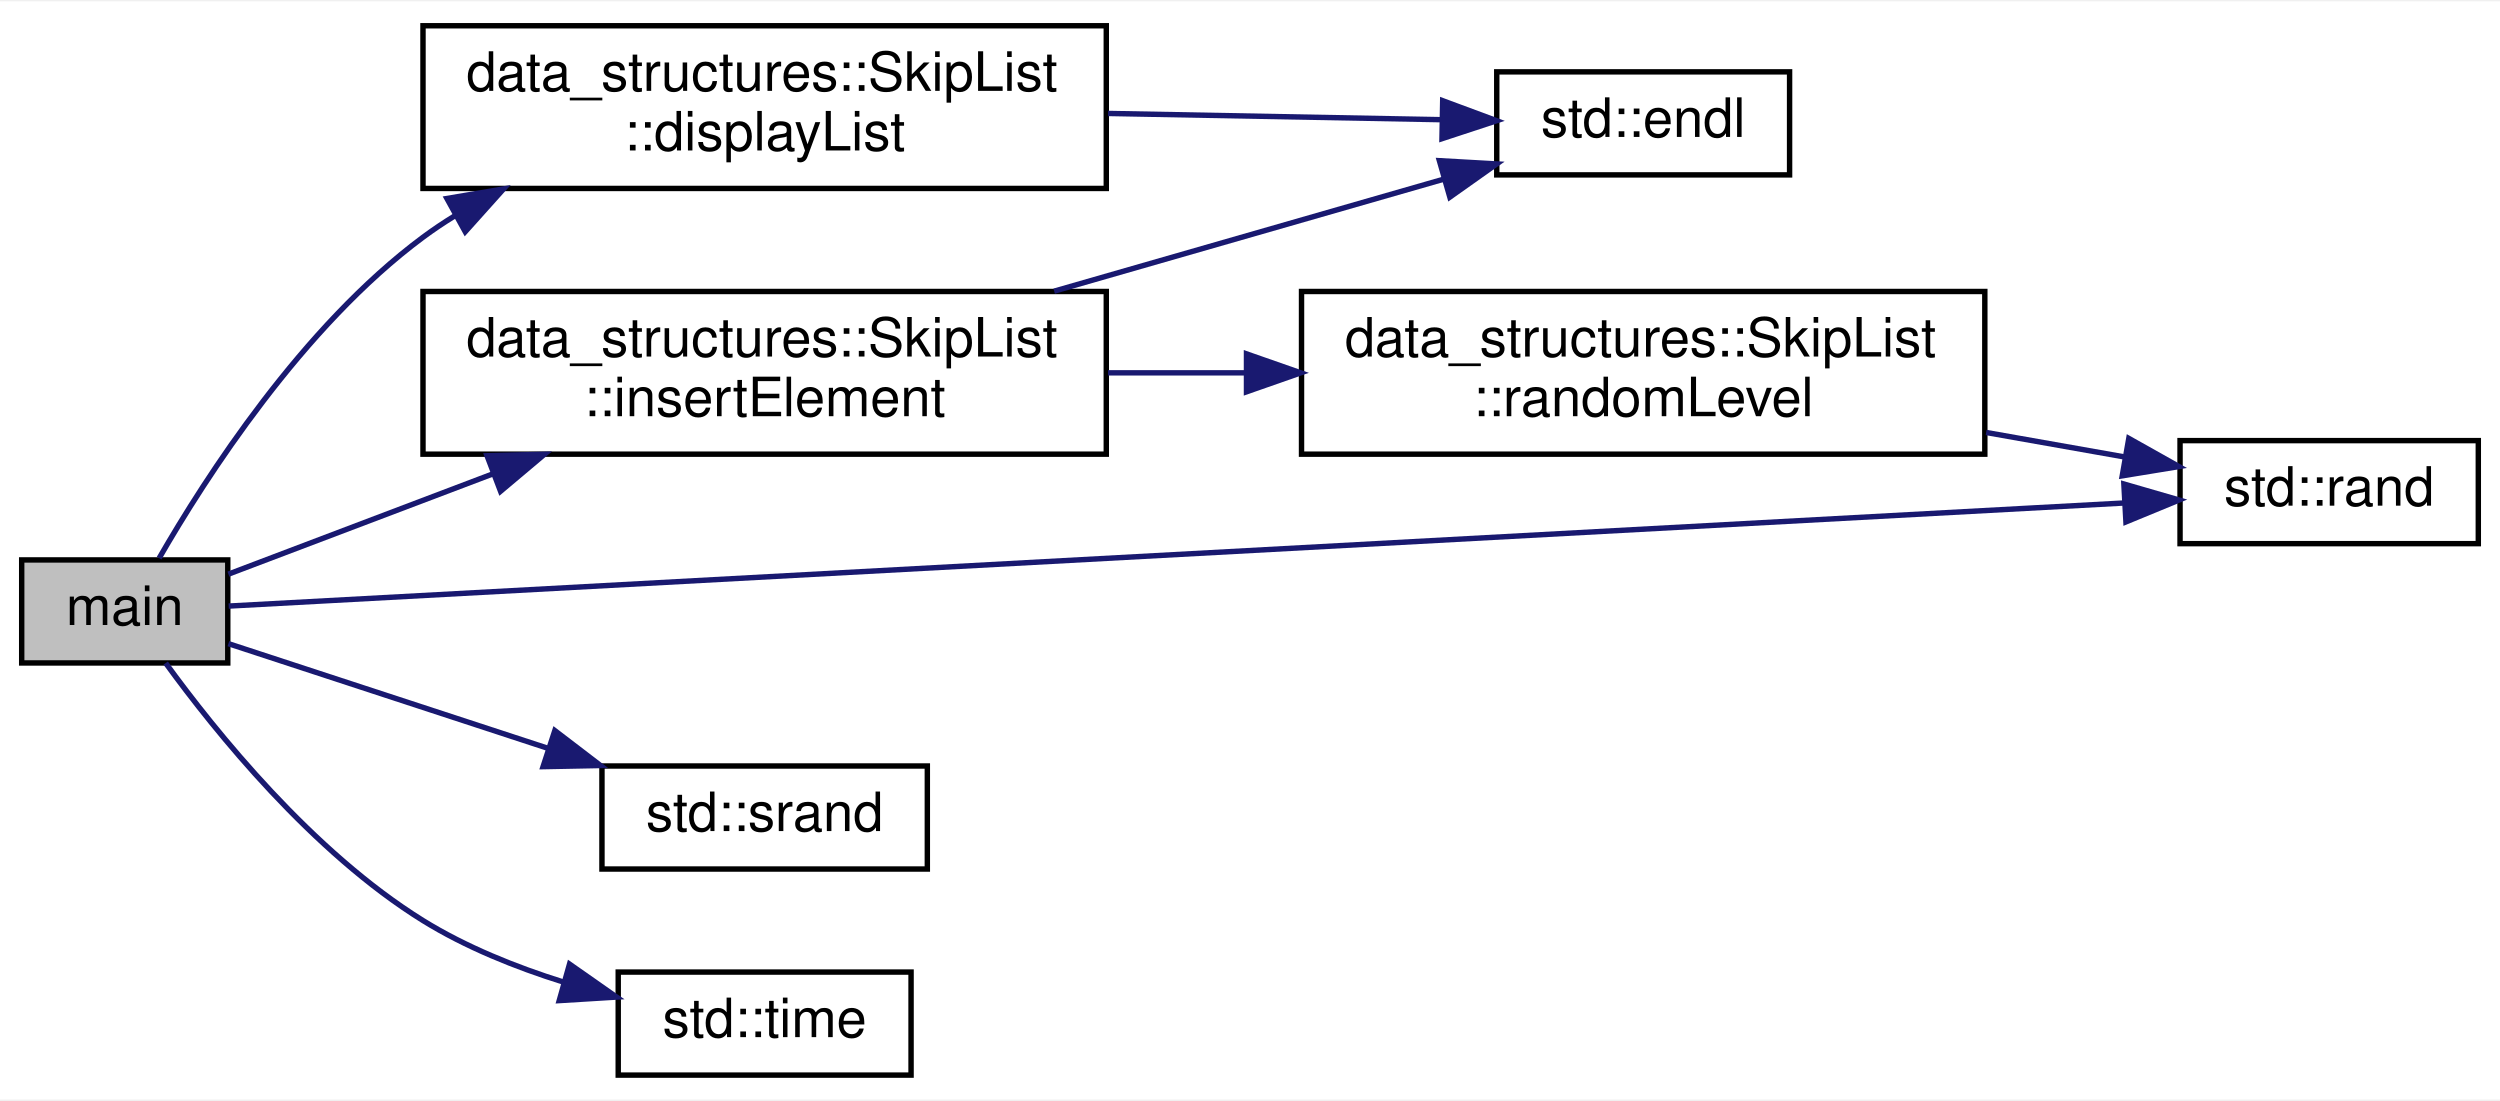
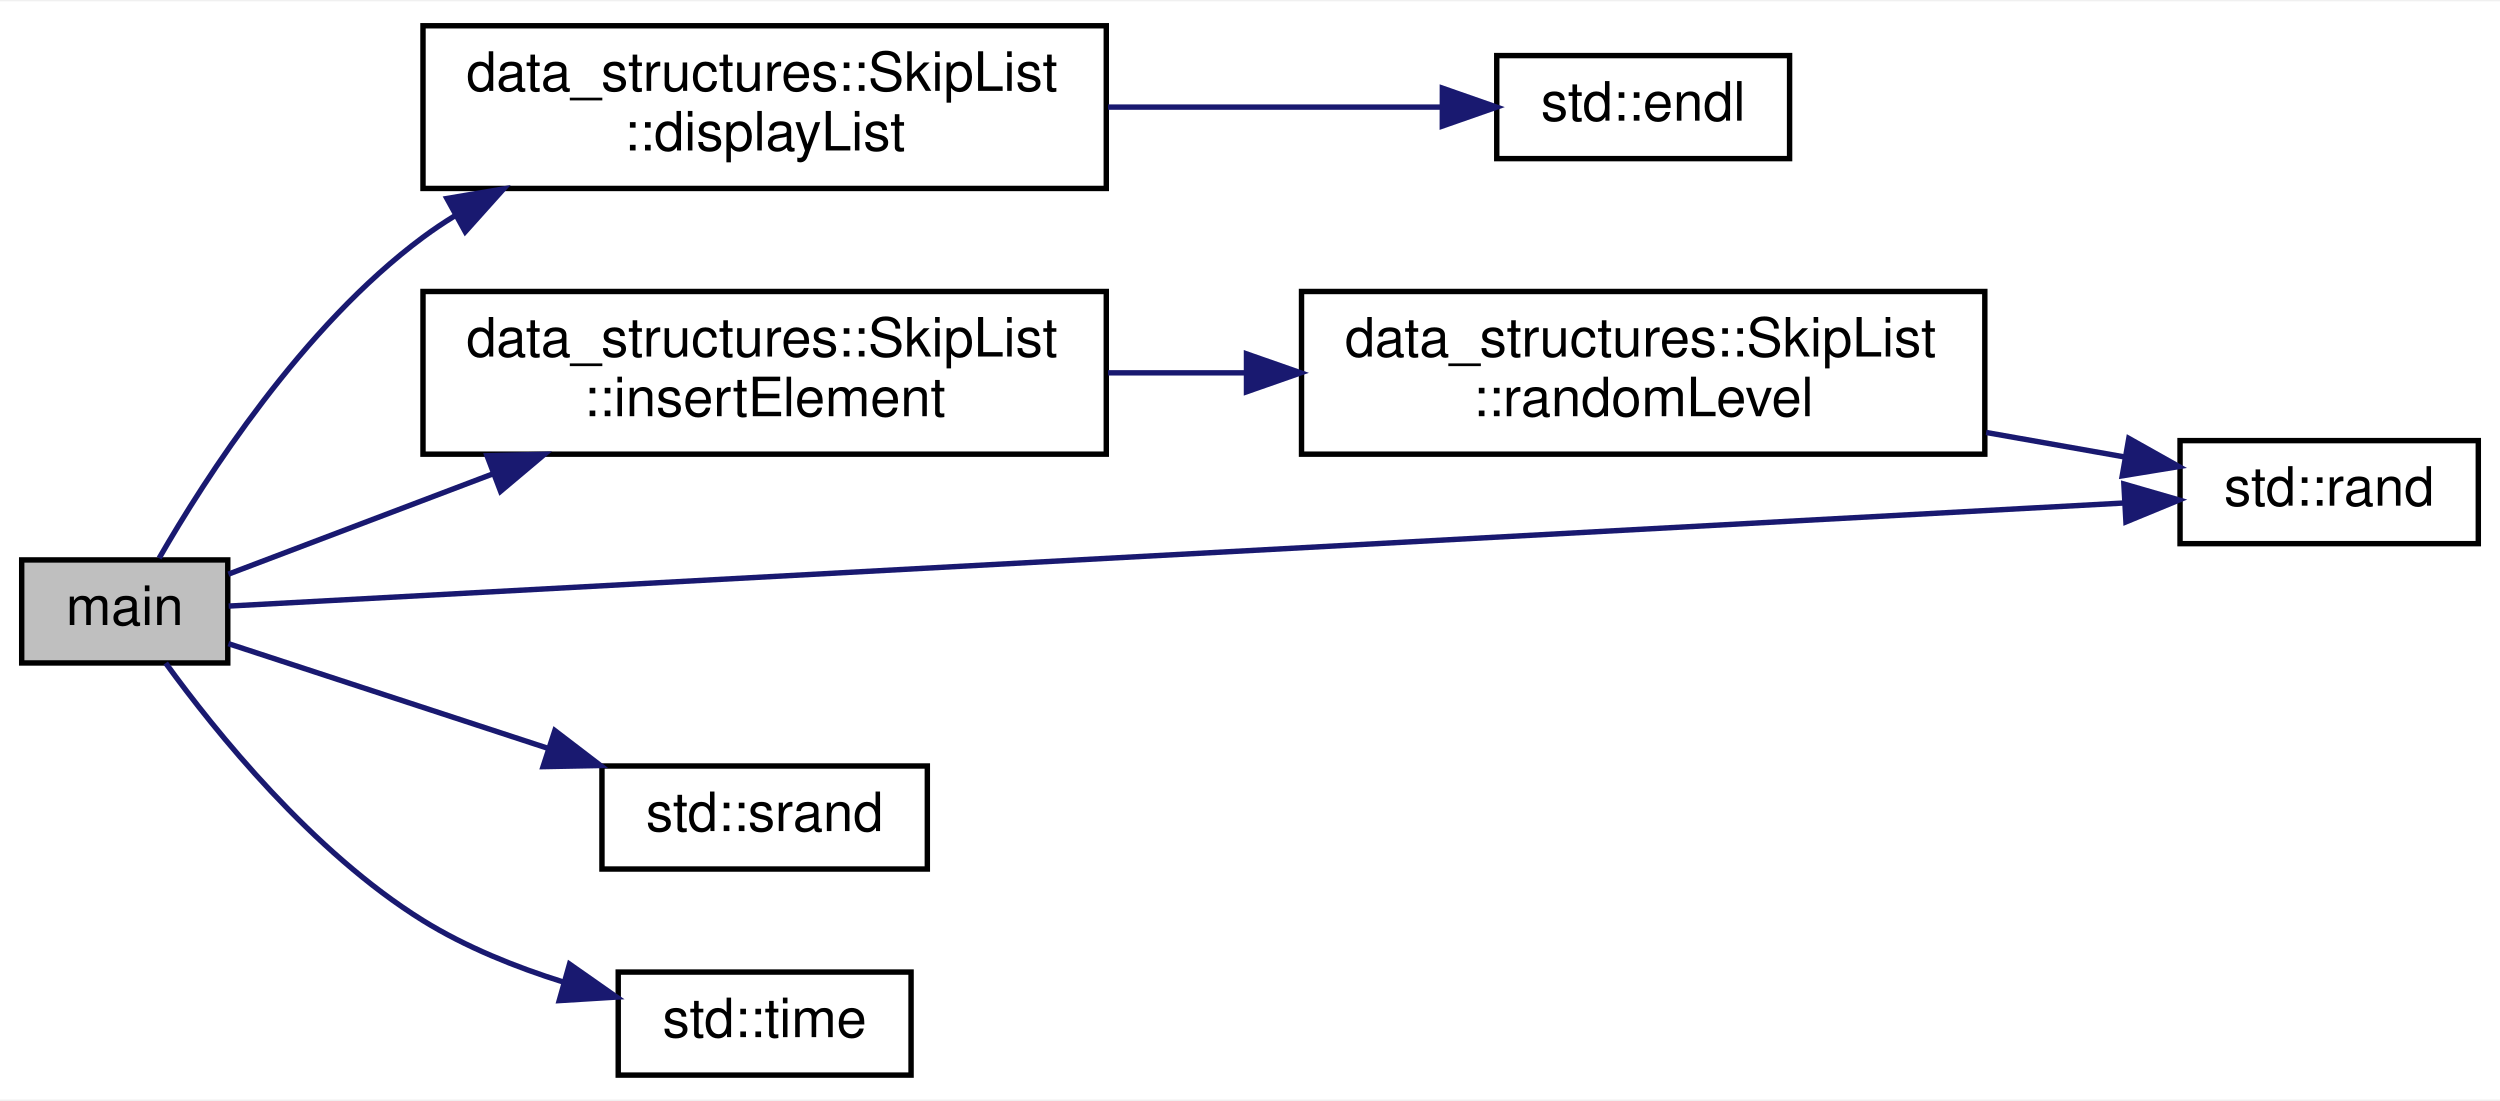
<svg xmlns="http://www.w3.org/2000/svg" xmlns:xlink="http://www.w3.org/1999/xlink" width="461pt" height="203pt" viewBox="0.00 0.00 461.00 202.50">
  <g id="graph0" class="graph" transform="scale(1 1) rotate(0) translate(4 198.5)">
    <polygon fill="white" stroke="transparent" points="-4,4 -4,-198.5 457,-198.5 457,4 -4,4" />
    <g id="node1" class="node">
      <g id="a_node1">
        <a xlink:title=" ">
          <polygon fill="#bfbfbf" stroke="black" points="0,-76.5 0,-95.5 38,-95.5 38,-76.5 0,-76.5" />
          <text text-anchor="middle" x="19" y="-83.5" font-family="Helvetica,sans-Serif" font-size="10.00">main</text>
        </a>
      </g>
    </g>
    <g id="node2" class="node">
      <g id="a_node2">
        <a xlink:href="../../d4/d90/classdata__structures_1_1_skip_list.html#a812611f80b8079268dbb19cc4e9bee5c" target="_top" xlink:title=" ">
          <polygon fill="white" stroke="black" points="74,-164 74,-194 200,-194 200,-164 74,-164" />
          <text text-anchor="start" x="82" y="-182" font-family="Helvetica,sans-Serif" font-size="10.00">data_structures::SkipList</text>
          <text text-anchor="middle" x="137" y="-171" font-family="Helvetica,sans-Serif" font-size="10.00">::displayList</text>
        </a>
      </g>
    </g>
    <g id="edge1" class="edge">
      <path fill="none" stroke="midnightblue" d="M25.35,-95.83C33.85,-110.59 51.76,-138.51 74,-155 75.85,-156.37 77.78,-157.67 79.78,-158.9" />
      <polygon fill="midnightblue" stroke="midnightblue" points="78.41,-162.15 88.86,-163.91 81.79,-156.02 78.41,-162.15" />
    </g>
    <g id="node4" class="node">
      <g id="a_node4">
        <a xlink:href="../../d4/d90/classdata__structures_1_1_skip_list.html#a40a4042bdf0b6683b5f21ae7854de8a9" target="_top" xlink:title=" ">
          <polygon fill="white" stroke="black" points="74,-115 74,-145 200,-145 200,-115 74,-115" />
          <text text-anchor="start" x="82" y="-133" font-family="Helvetica,sans-Serif" font-size="10.00">data_structures::SkipList</text>
          <text text-anchor="middle" x="137" y="-122" font-family="Helvetica,sans-Serif" font-size="10.00">::insertElement</text>
        </a>
      </g>
    </g>
    <g id="edge3" class="edge">
      <path fill="none" stroke="midnightblue" d="M38.12,-92.88C51.24,-97.85 69.64,-104.83 86.94,-111.39" />
      <polygon fill="midnightblue" stroke="midnightblue" points="85.81,-114.71 96.4,-114.98 88.3,-108.16 85.81,-114.71" />
    </g>
    <g id="node6" class="node">
      <g id="a_node6">
        <a target="_blank" xlink:href="http://en.cppreference.com/w/cpp/numeric/random/rand.html#" xlink:title=" ">
          <polygon fill="white" stroke="black" points="398,-98.5 398,-117.5 453,-117.5 453,-98.5 398,-98.5" />
          <text text-anchor="middle" x="425.5" y="-105.5" font-family="Helvetica,sans-Serif" font-size="10.00">std::rand</text>
        </a>
      </g>
    </g>
-     <g id="edge7" class="edge">
+     <g id="edge6" class="edge">
      <path fill="none" stroke="midnightblue" d="M38.17,-86.99C100.08,-90.36 303.67,-101.43 387.71,-106" />
      <polygon fill="midnightblue" stroke="midnightblue" points="387.64,-109.5 397.82,-106.55 388.02,-102.51 387.64,-109.5" />
    </g>
    <g id="node7" class="node">
      <g id="a_node7">
        <a target="_blank" xlink:href="http://en.cppreference.com/w/cpp/numeric/random/srand.html#" xlink:title=" ">
          <polygon fill="white" stroke="black" points="107,-38.5 107,-57.5 167,-57.5 167,-38.5 107,-38.5" />
          <text text-anchor="middle" x="137" y="-45.5" font-family="Helvetica,sans-Serif" font-size="10.00">std::srand</text>
        </a>
      </g>
    </g>
-     <g id="edge8" class="edge">
+     <g id="edge7" class="edge">
      <path fill="none" stroke="midnightblue" d="M38.12,-80.06C53.82,-74.92 77.08,-67.3 96.98,-60.78" />
      <polygon fill="midnightblue" stroke="midnightblue" points="98.31,-64.03 106.73,-57.59 96.14,-57.38 98.31,-64.03" />
    </g>
    <g id="node8" class="node">
      <g id="a_node8">
        <a target="_blank" xlink:href="http://en.cppreference.com/w/cpp/chrono/c/time.html#" xlink:title=" ">
          <polygon fill="white" stroke="black" points="110,-0.5 110,-19.5 164,-19.5 164,-0.5 110,-0.5" />
          <text text-anchor="middle" x="137" y="-7.5" font-family="Helvetica,sans-Serif" font-size="10.00">std::time</text>
        </a>
      </g>
    </g>
-     <g id="edge9" class="edge">
+     <g id="edge8" class="edge">
      <path fill="none" stroke="midnightblue" d="M26.55,-76.48C35.73,-63.84 53.61,-41.64 74,-29 81.86,-24.13 91.05,-20.43 99.92,-17.65" />
      <polygon fill="midnightblue" stroke="midnightblue" points="101.02,-20.97 109.7,-14.89 99.12,-14.24 101.02,-20.97" />
    </g>
    <g id="node3" class="node">
      <g id="a_node3">
        <a target="_blank" xlink:href="http://en.cppreference.com/w/cpp/io/manip/endl.html#" xlink:title=" ">
-           <polygon fill="white" stroke="black" points="272,-166.5 272,-185.5 326,-185.5 326,-166.5 272,-166.5" />
-           <text text-anchor="middle" x="299" y="-173.5" font-family="Helvetica,sans-Serif" font-size="10.00">std::endl</text>
+           <polygon fill="white" stroke="black" points="272,-169.5 272,-188.5 326,-188.5 326,-169.5 272,-169.5" />
+           <text text-anchor="middle" x="299" y="-176.5" font-family="Helvetica,sans-Serif" font-size="10.00">std::endl</text>
        </a>
      </g>
    </g>
    <g id="edge2" class="edge">
-       <path fill="none" stroke="midnightblue" d="M200.32,-177.83C221.15,-177.44 243.66,-177.02 261.82,-176.68" />
-       <polygon fill="midnightblue" stroke="midnightblue" points="262.03,-180.18 271.97,-176.49 261.9,-173.18 262.03,-180.18" />
-     </g>
-     <g id="edge4" class="edge">
-       <path fill="none" stroke="midnightblue" d="M190.39,-145.06C213.89,-151.82 241,-159.61 262.14,-165.69" />
-       <polygon fill="midnightblue" stroke="midnightblue" points="261.42,-169.12 271.99,-168.52 263.35,-162.4 261.42,-169.12" />
+       <path fill="none" stroke="midnightblue" d="M200.32,-179C221.15,-179 243.66,-179 261.82,-179" />
+       <polygon fill="midnightblue" stroke="midnightblue" points="261.97,-182.5 271.97,-179 261.96,-175.5 261.97,-182.5" />
    </g>
    <g id="node5" class="node">
      <g id="a_node5">
        <a xlink:href="../../d4/d90/classdata__structures_1_1_skip_list.html#aa3f3813e9896792fc86b296547689ba4" target="_top" xlink:title=" ">
          <polygon fill="white" stroke="black" points="236,-115 236,-145 362,-145 362,-115 236,-115" />
          <text text-anchor="start" x="244" y="-133" font-family="Helvetica,sans-Serif" font-size="10.00">data_structures::SkipList</text>
          <text text-anchor="middle" x="299" y="-122" font-family="Helvetica,sans-Serif" font-size="10.00">::randomLevel</text>
        </a>
      </g>
    </g>
-     <g id="edge5" class="edge">
+     <g id="edge4" class="edge">
      <path fill="none" stroke="midnightblue" d="M200.32,-130C208.62,-130 217.18,-130 225.63,-130" />
      <polygon fill="midnightblue" stroke="midnightblue" points="225.85,-133.5 235.85,-130 225.85,-126.5 225.85,-133.5" />
    </g>
-     <g id="edge6" class="edge">
+     <g id="edge5" class="edge">
      <path fill="none" stroke="midnightblue" d="M362.25,-119C370.96,-117.46 379.66,-115.92 387.69,-114.5" />
      <polygon fill="midnightblue" stroke="midnightblue" points="388.55,-117.91 397.79,-112.72 387.34,-111.01 388.55,-117.91" />
    </g>
  </g>
</svg>
